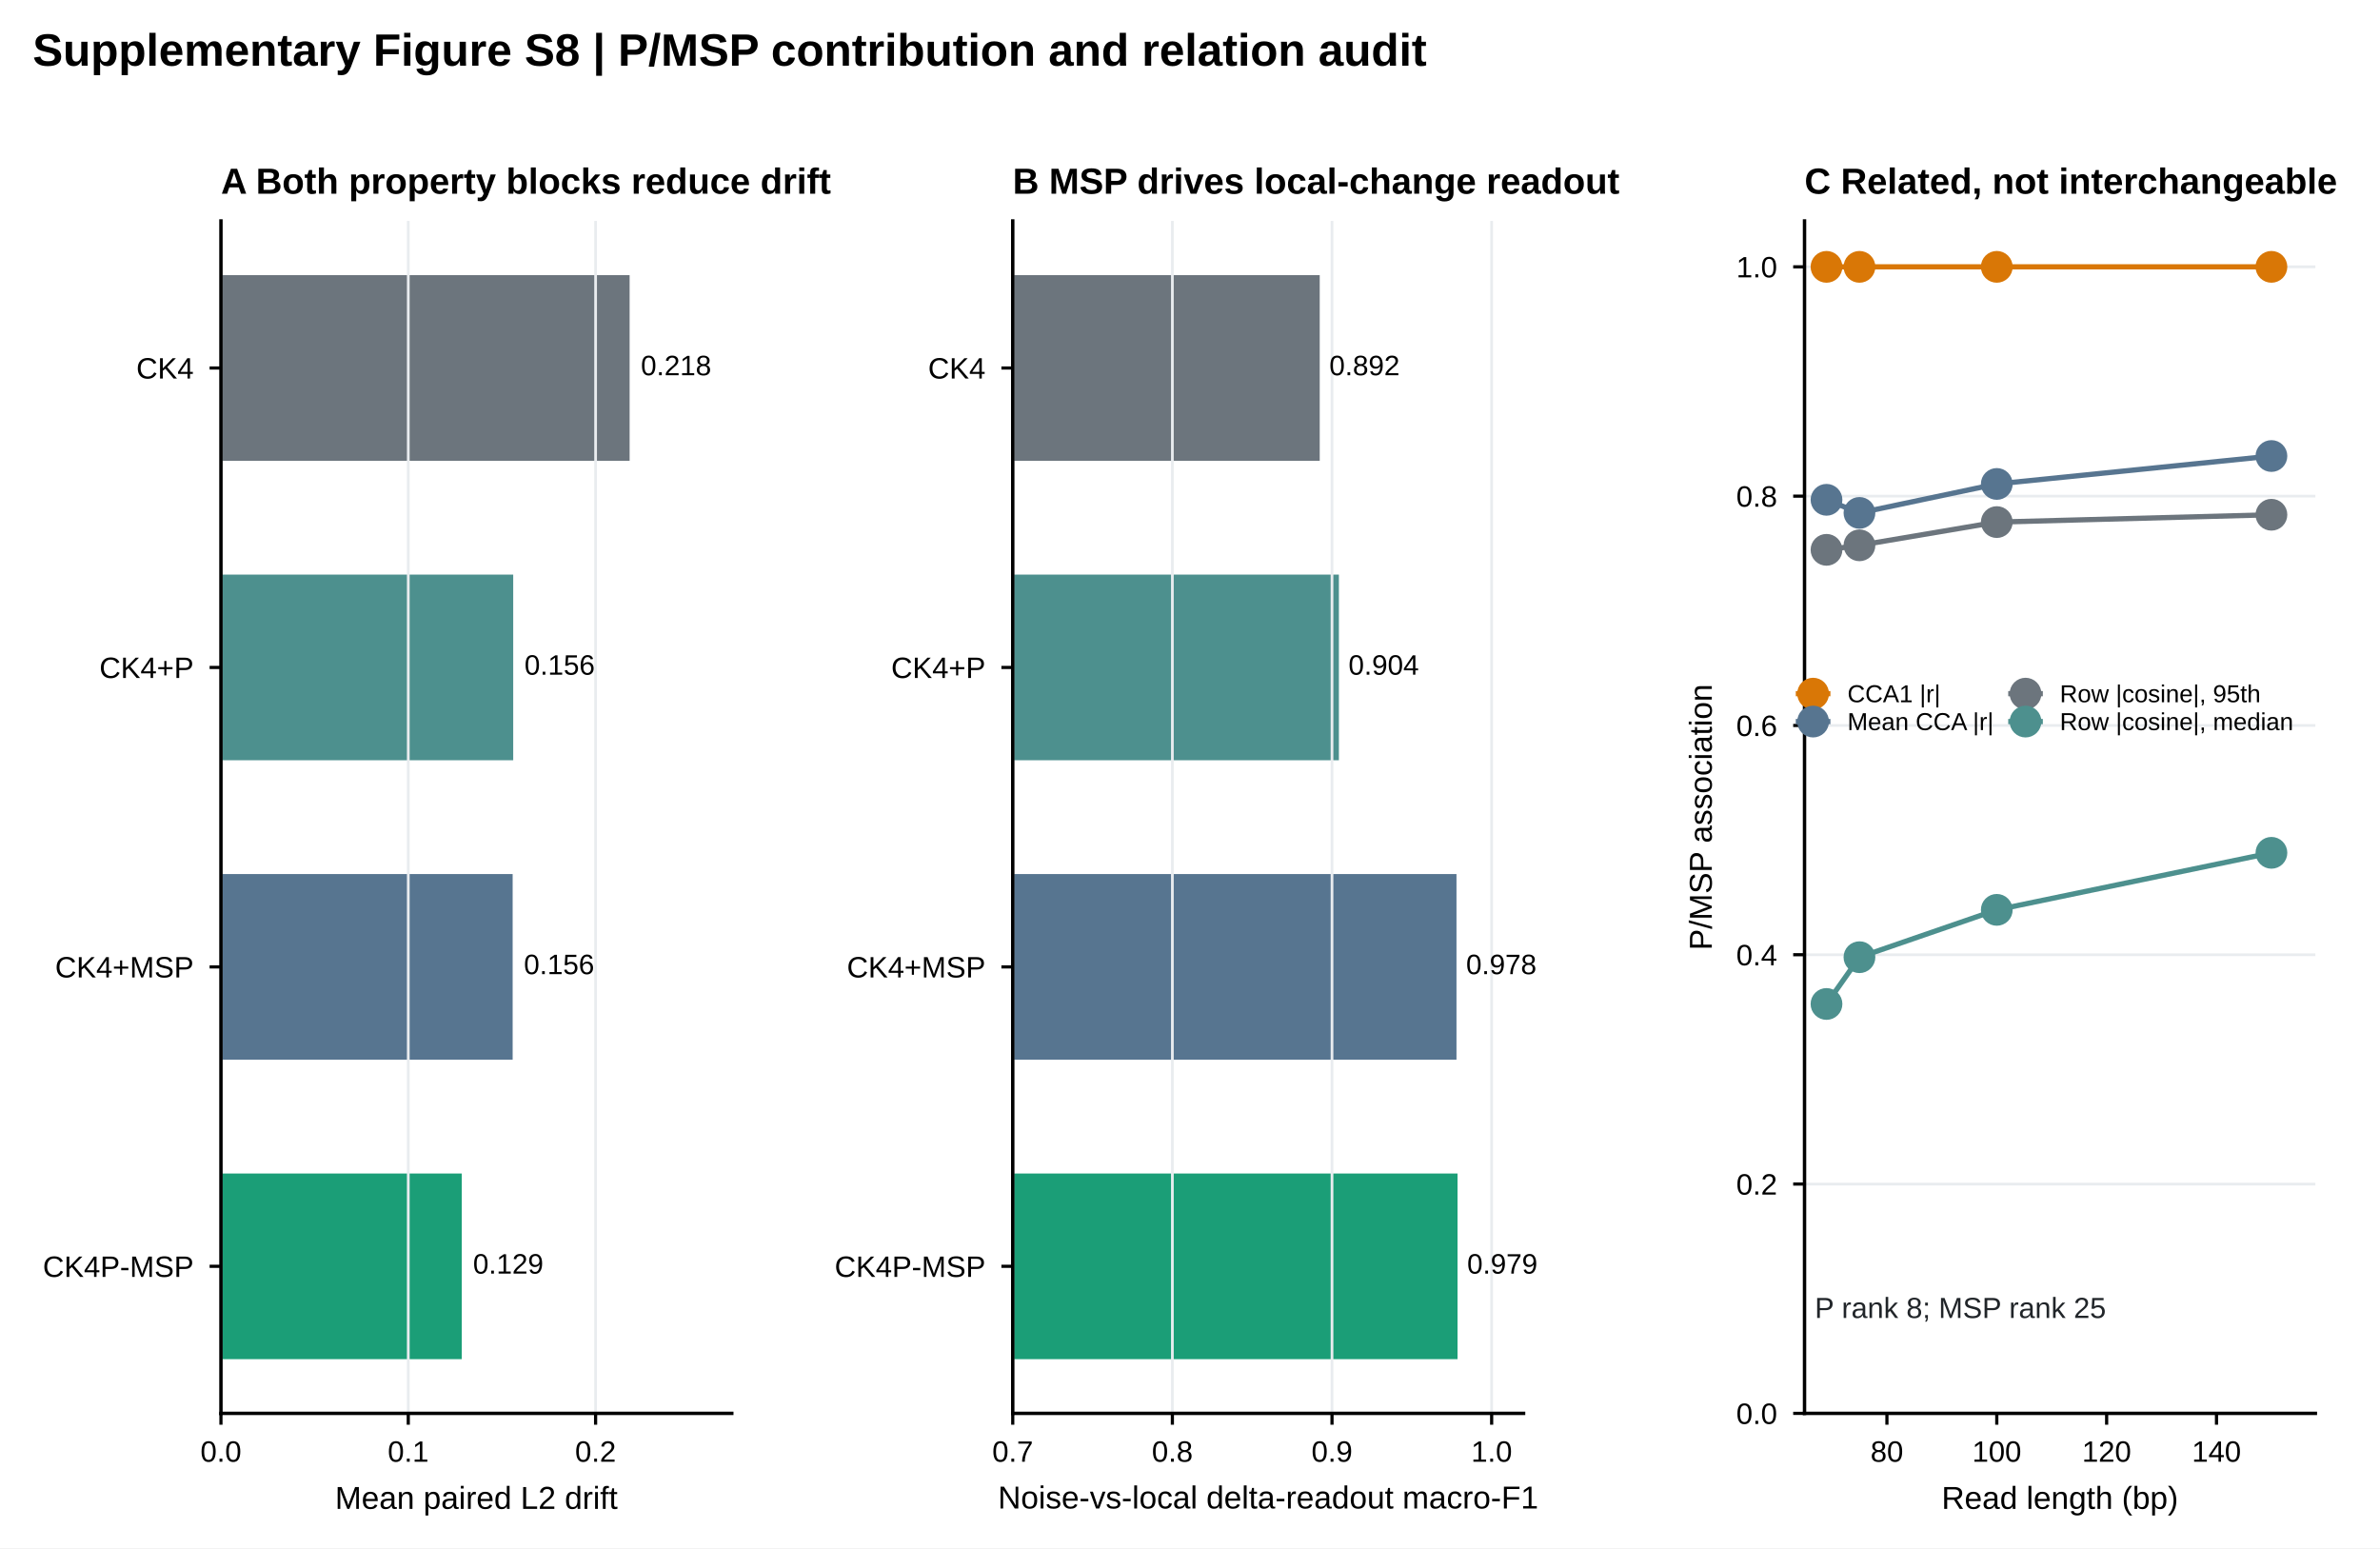
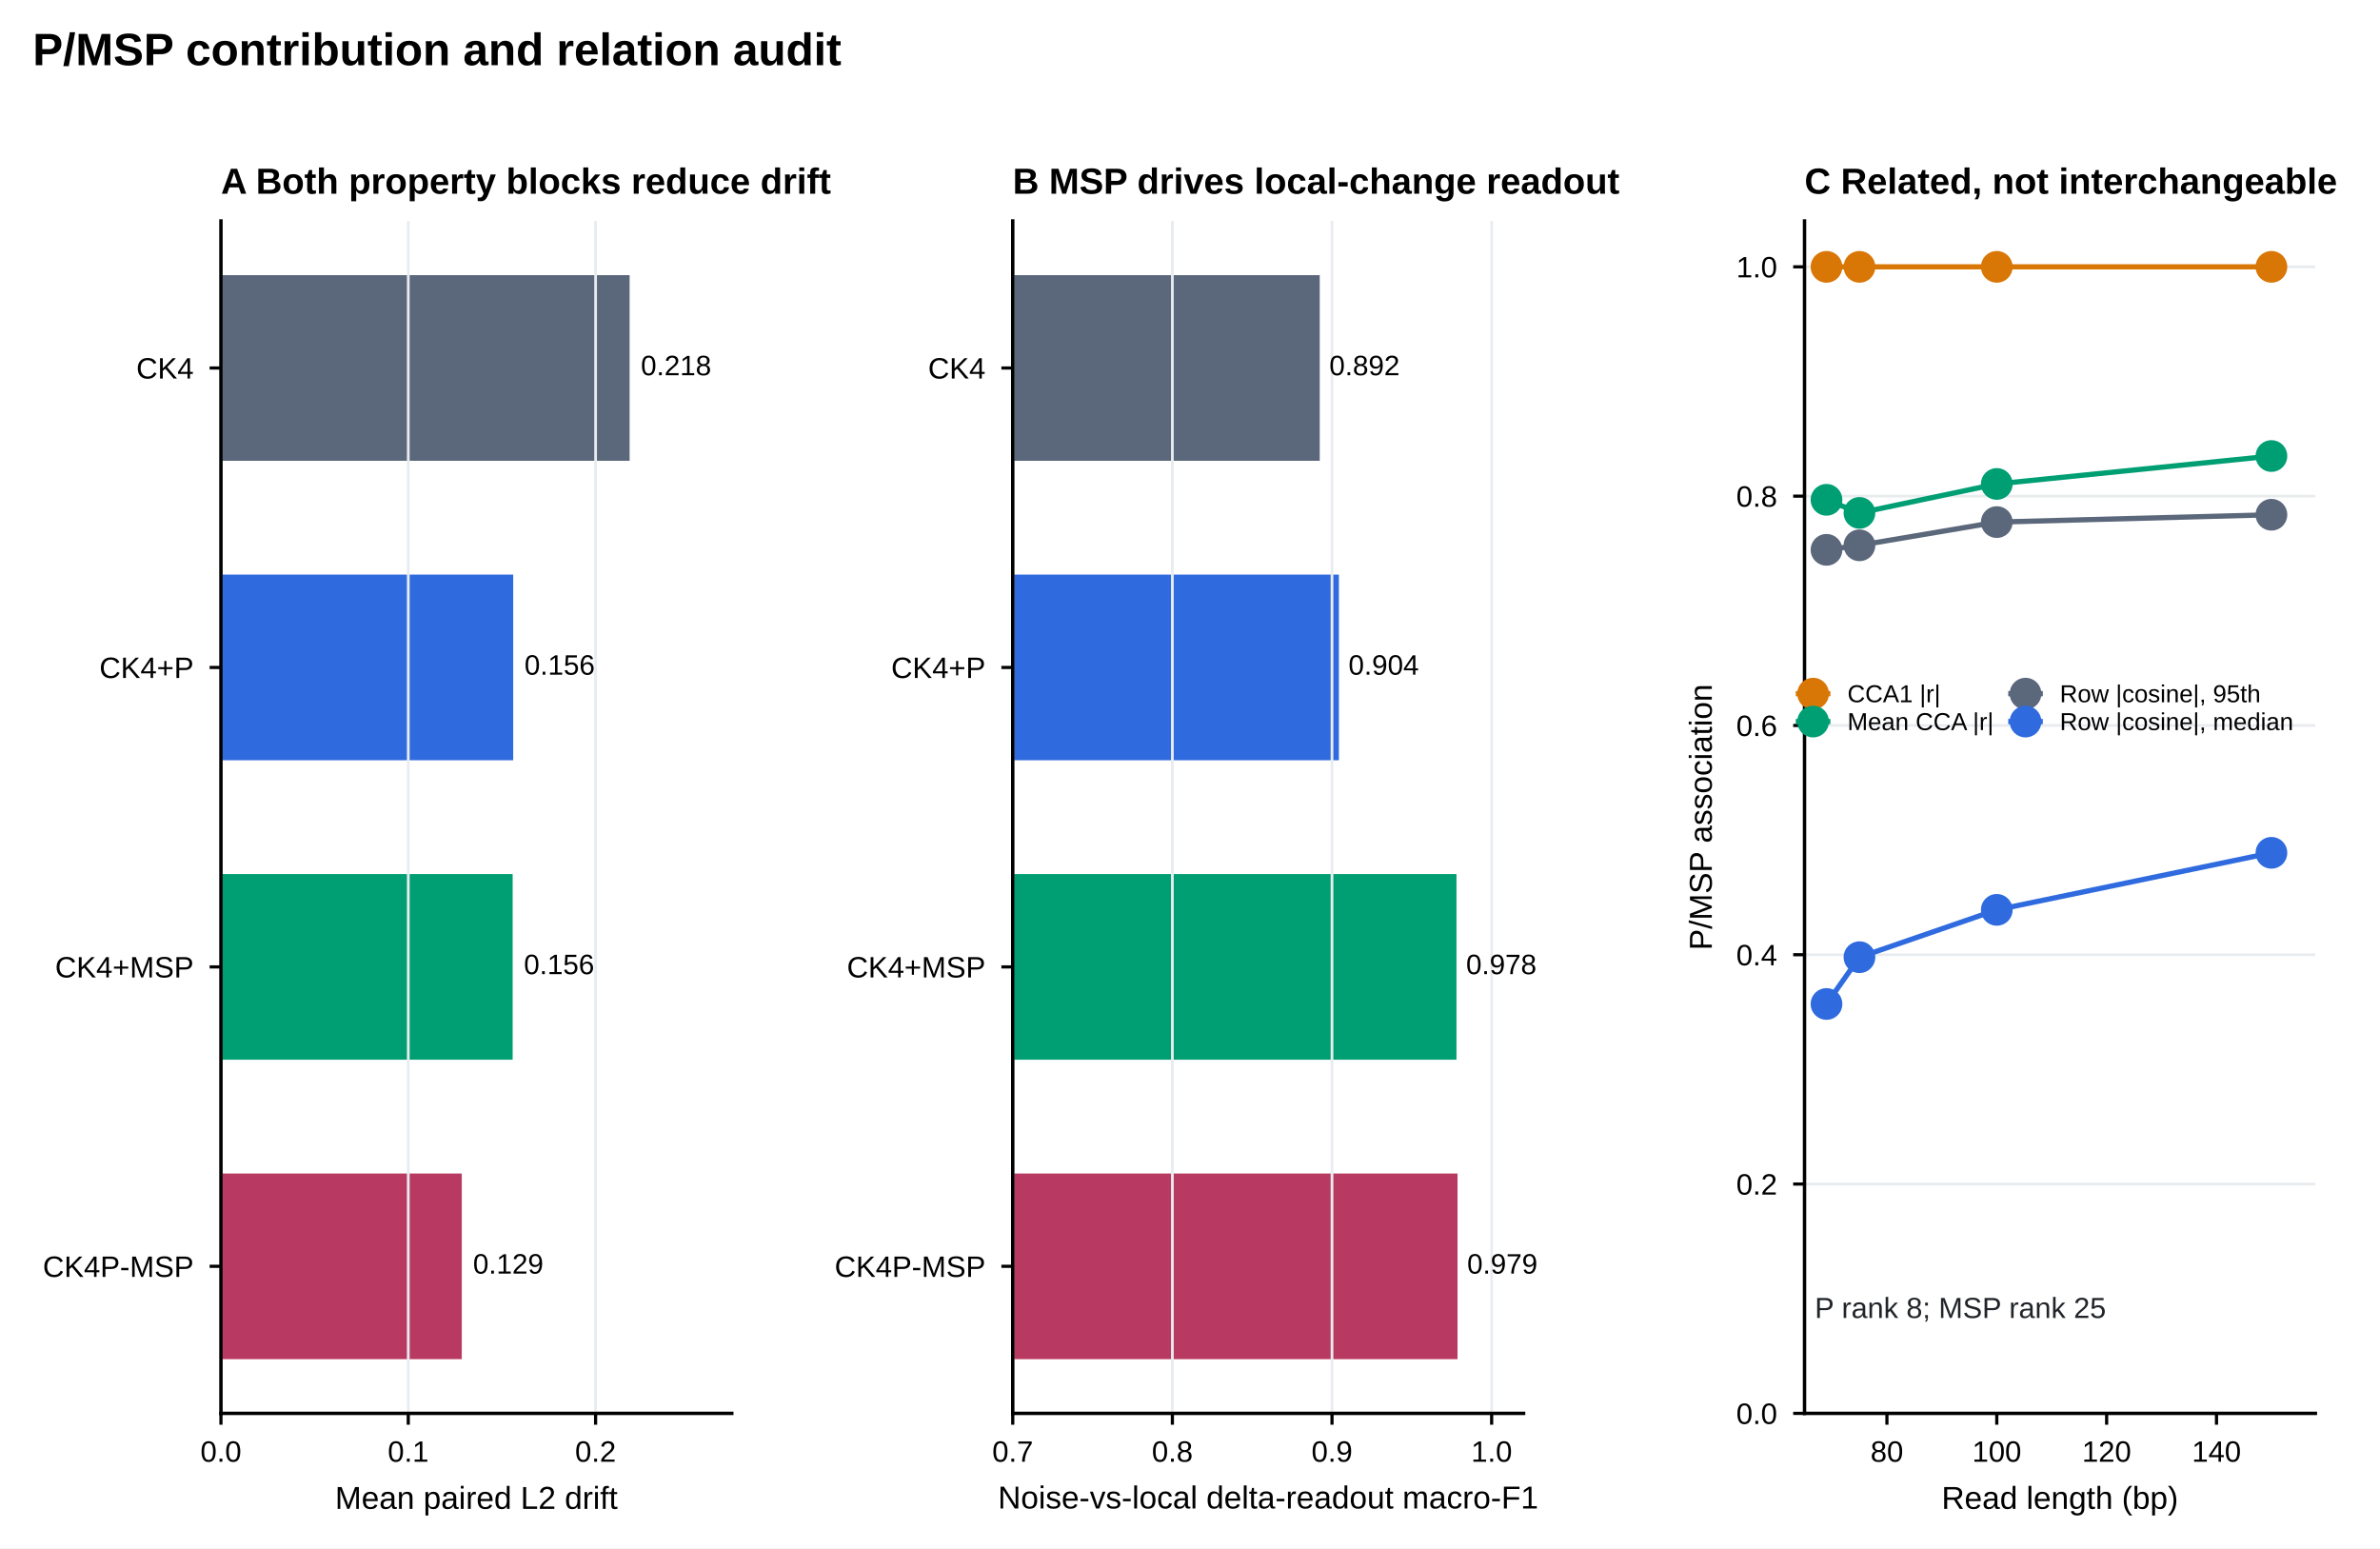
<svg xmlns="http://www.w3.org/2000/svg" xmlns:xlink="http://www.w3.org/1999/xlink" width="524.286pt" height="341.042pt" viewBox="0 0 524.286 341.042" version="1.1">
  <defs>
    <style type="text/css">*{stroke-linejoin: round; stroke-linecap: butt}</style>
  </defs>
  <g id="figure_1">
    <g id="patch_1">
-       <path d="M 0 341.042  L 524.286 341.042  L 524.286 0  L 0 0  z " style="fill: #ffffff" />
+       <path d="M 0 341.042 L 524.286 341.042 L 524.286 0 L 0 0 z " style="fill: #ffffff" />
    </g>
    <g id="axes_1">
      <g id="patch_2">
-         <path d="M 48.672 311.328  L 161.203 311.328  L 161.203 48.672  L 48.672 48.672  z " style="fill: #ffffff" />
+         <path d="M 48.672 311.328 L 161.203 311.328 L 161.203 48.672 L 48.672 48.672 z " style="fill: #ffffff" />
      </g>
      <g id="patch_3">
-         <path d="M 48.672 60.611  L 138.697 60.611  L 138.697 101.507  L 48.672 101.507  z " clip-path="url(#p0670fbfafd)" style="fill: #6c757d" />
+         <path d="M 48.672 60.611 L 138.697 60.611 L 138.697 101.507 L 48.672 101.507 z " clip-path="url(#pf735fdb904)" style="fill: #5b677a" />
      </g>
      <g id="patch_4">
-         <path d="M 48.672 126.572  L 113.054 126.572  L 113.054 167.467  L 48.672 167.467  z " clip-path="url(#p0670fbfafd)" style="fill: #4d908e" />
+         <path d="M 48.672 126.572 L 113.054 126.572 L 113.054 167.467 L 48.672 167.467 z " clip-path="url(#pf735fdb904)" style="fill: #2f6bde" />
      </g>
      <g id="patch_5">
-         <path d="M 48.672 192.533  L 112.931 192.533  L 112.931 233.428  L 48.672 233.428  z " clip-path="url(#p0670fbfafd)" style="fill: #577590" />
+         <path d="M 48.672 192.533 L 112.931 192.533 L 112.931 233.428 L 48.672 233.428 z " clip-path="url(#pf735fdb904)" style="fill: #009e73" />
      </g>
      <g id="patch_6">
-         <path d="M 48.672 258.493  L 101.723 258.493  L 101.723 299.389  L 48.672 299.389  z " clip-path="url(#p0670fbfafd)" style="fill: #1b9e77" />
+         <path d="M 48.672 258.493 L 101.723 258.493 L 101.723 299.389 L 48.672 299.389 z " clip-path="url(#pf735fdb904)" style="fill: #b83a62" />
      </g>
      <g id="matplotlib.axis_1">
        <g id="xtick_1">
          <g id="line2d_1">
-             <path d="M 48.672 311.328  L 48.672 48.672  " clip-path="url(#p0670fbfafd)" style="fill: none; stroke: #e9ecef; stroke-width: 0.6; stroke-linecap: square" />
+             <path d="M 48.672 311.328 L 48.672 48.672 " clip-path="url(#pf735fdb904)" style="fill: none; stroke: #e9ecef; stroke-width: 0.6; stroke-linecap: square" />
          </g>
          <g id="line2d_2">
            <defs>
-               <path id="m9ac1d907e9" d="M 0 0  L 0 2.5  " style="stroke: #000000; stroke-width: 0.7" />
+               <path id="m70f8e4274a" d="M 0 0 L 0 2.5 " style="stroke: #000000; stroke-width: 0.7" />
            </defs>
            <g>
-               <use xlink:href="#m9ac1d907e9" x="48.672" y="311.328" style="stroke: #000000; stroke-width: 0.7" />
+               <use xlink:href="#m70f8e4274a" x="48.672" y="311.328" style="stroke: #000000; stroke-width: 0.7" />
            </g>
          </g>
          <g id="text_1">
            <text style="font-size: 6.5px; font-family: 'Arial', 'Helvetica', 'DejaVu Sans', sans-serif; text-anchor: middle" x="48.672" y="321.981" transform="rotate(-0 48.672 321.9806)">0.0</text>
          </g>
        </g>
        <g id="xtick_2">
          <g id="line2d_3">
-             <path d="M 89.937 311.328  L 89.937 48.672  " clip-path="url(#p0670fbfafd)" style="fill: none; stroke: #e9ecef; stroke-width: 0.6; stroke-linecap: square" />
+             <path d="M 89.937 311.328 L 89.937 48.672 " clip-path="url(#pf735fdb904)" style="fill: none; stroke: #e9ecef; stroke-width: 0.6; stroke-linecap: square" />
          </g>
          <g id="line2d_4">
            <g>
-               <use xlink:href="#m9ac1d907e9" x="89.937" y="311.328" style="stroke: #000000; stroke-width: 0.7" />
+               <use xlink:href="#m70f8e4274a" x="89.937" y="311.328" style="stroke: #000000; stroke-width: 0.7" />
            </g>
          </g>
          <g id="text_2">
            <text style="font-size: 6.5px; font-family: 'Arial', 'Helvetica', 'DejaVu Sans', sans-serif; text-anchor: middle" x="89.937" y="321.981" transform="rotate(-0 89.93745 321.9806)">0.1</text>
          </g>
        </g>
        <g id="xtick_3">
          <g id="line2d_5">
-             <path d="M 131.203 311.328  L 131.203 48.672  " clip-path="url(#p0670fbfafd)" style="fill: none; stroke: #e9ecef; stroke-width: 0.6; stroke-linecap: square" />
+             <path d="M 131.203 311.328 L 131.203 48.672 " clip-path="url(#pf735fdb904)" style="fill: none; stroke: #e9ecef; stroke-width: 0.6; stroke-linecap: square" />
          </g>
          <g id="line2d_6">
            <g>
-               <use xlink:href="#m9ac1d907e9" x="131.203" y="311.328" style="stroke: #000000; stroke-width: 0.7" />
+               <use xlink:href="#m70f8e4274a" x="131.203" y="311.328" style="stroke: #000000; stroke-width: 0.7" />
            </g>
          </g>
          <g id="text_3">
            <text style="font-size: 6.5px; font-family: 'Arial', 'Helvetica', 'DejaVu Sans', sans-serif; text-anchor: middle" x="131.203" y="321.981" transform="rotate(-0 131.2029 321.9806)">0.2</text>
          </g>
        </g>
        <g id="text_4">
          <text style="font-size: 7px; font-family: 'Arial', 'Helvetica', 'DejaVu Sans', sans-serif; text-anchor: middle" x="104.937" y="332.368" transform="rotate(-0 104.9374 332.3682)">Mean paired L2 drift</text>
        </g>
      </g>
      <g id="matplotlib.axis_2">
        <g id="ytick_1">
          <g id="line2d_7">
            <defs>
-               <path id="m269196f9a6" d="M 0 0  L -2.5 0  " style="stroke: #000000; stroke-width: 0.7" />
+               <path id="m99f297731b" d="M 0 0 L -2.5 0 " style="stroke: #000000; stroke-width: 0.7" />
            </defs>
            <g>
-               <use xlink:href="#m269196f9a6" x="48.672" y="81.059" style="stroke: #000000; stroke-width: 0.7" />
+               <use xlink:href="#m99f297731b" x="48.672" y="81.059" style="stroke: #000000; stroke-width: 0.7" />
            </g>
          </g>
          <g id="text_5">
            <text style="font-size: 6.5px; font-family: 'Arial', 'Helvetica', 'DejaVu Sans', sans-serif; text-anchor: end" x="42.672" y="83.385" transform="rotate(-0 42.672 83.38505)">CK4</text>
          </g>
        </g>
        <g id="ytick_2">
          <g id="line2d_8">
            <g>
-               <use xlink:href="#m269196f9a6" x="48.672" y="147.02" style="stroke: #000000; stroke-width: 0.7" />
+               <use xlink:href="#m99f297731b" x="48.672" y="147.02" style="stroke: #000000; stroke-width: 0.7" />
            </g>
          </g>
          <g id="text_6">
            <text style="font-size: 6.5px; font-family: 'Arial', 'Helvetica', 'DejaVu Sans', sans-serif; text-anchor: end" x="42.672" y="149.346" transform="rotate(-0 42.672 149.3459)">CK4+P</text>
          </g>
        </g>
        <g id="ytick_3">
          <g id="line2d_9">
            <g>
-               <use xlink:href="#m269196f9a6" x="48.672" y="212.98" style="stroke: #000000; stroke-width: 0.7" />
+               <use xlink:href="#m99f297731b" x="48.672" y="212.98" style="stroke: #000000; stroke-width: 0.7" />
            </g>
          </g>
          <g id="text_7">
            <text style="font-size: 6.5px; font-family: 'Arial', 'Helvetica', 'DejaVu Sans', sans-serif; text-anchor: end" x="42.672" y="215.307" transform="rotate(-0 42.672 215.3067)">CK4+MSP</text>
          </g>
        </g>
        <g id="ytick_4">
          <g id="line2d_10">
            <g>
-               <use xlink:href="#m269196f9a6" x="48.672" y="278.941" style="stroke: #000000; stroke-width: 0.7" />
+               <use xlink:href="#m99f297731b" x="48.672" y="278.941" style="stroke: #000000; stroke-width: 0.7" />
            </g>
          </g>
          <g id="text_8">
            <text style="font-size: 6.5px; font-family: 'Arial', 'Helvetica', 'DejaVu Sans', sans-serif; text-anchor: end" x="42.672" y="281.268" transform="rotate(-0 42.672 281.2675)">CK4P-MSP</text>
          </g>
        </g>
      </g>
      <g id="patch_7">
-         <path d="M 48.672 311.328  L 48.672 48.672  " style="fill: none; stroke: #000000; stroke-width: 0.75; stroke-linejoin: miter; stroke-linecap: square" />
+         <path d="M 48.672 311.328 L 48.672 48.672 " style="fill: none; stroke: #000000; stroke-width: 0.75; stroke-linejoin: miter; stroke-linecap: square" />
      </g>
      <g id="patch_8">
-         <path d="M 48.672 311.328  L 161.203 311.328  " style="fill: none; stroke: #000000; stroke-width: 0.75; stroke-linejoin: miter; stroke-linecap: square" />
+         <path d="M 48.672 311.328 L 161.203 311.328 " style="fill: none; stroke: #000000; stroke-width: 0.75; stroke-linejoin: miter; stroke-linecap: square" />
      </g>
      <g id="text_9">
        <text style="font-size: 6.2px; font-family: 'Arial', 'Helvetica', 'DejaVu Sans', sans-serif; text-anchor: start" x="141.173" y="82.662" transform="rotate(-0 141.1725 82.66156)">0.218</text>
      </g>
      <g id="text_10">
        <text style="font-size: 6.2px; font-family: 'Arial', 'Helvetica', 'DejaVu Sans', sans-serif; text-anchor: start" x="115.53" y="148.622" transform="rotate(-0 115.53 148.6224)">0.156</text>
      </g>
      <g id="text_11">
        <text style="font-size: 6.2px; font-family: 'Arial', 'Helvetica', 'DejaVu Sans', sans-serif; text-anchor: start" x="115.407" y="214.583" transform="rotate(-0 115.4066 214.5832)">0.156</text>
      </g>
      <g id="text_12">
        <text style="font-size: 6.2px; font-family: 'Arial', 'Helvetica', 'DejaVu Sans', sans-serif; text-anchor: start" x="104.199" y="280.544" transform="rotate(-0 104.1988 280.544)">0.129</text>
      </g>
      <g id="text_13">
        <text style="font-weight: 700; font-size: 8px; font-family: 'Arial', 'Helvetica', 'DejaVu Sans', sans-serif; text-anchor: start" x="48.672" y="42.672" transform="rotate(-0 48.672 42.672)">A  Both property blocks reduce drift</text>
      </g>
    </g>
    <g id="axes_2">
      <g id="patch_9">
-         <path d="M 223.095 311.328  L 335.625 311.328  L 335.625 48.672  L 223.095 48.672  z " style="fill: #ffffff" />
+         <path d="M 223.095 311.328 L 335.625 311.328 L 335.625 48.672 L 223.095 48.672 z " style="fill: #ffffff" />
      </g>
      <g id="patch_10">
-         <path d="M -23.066 60.611  L 290.719 60.611  L 290.719 101.507  L -23.066 101.507  z " clip-path="url(#p26f88fb760)" style="fill: #6c757d" />
+         <path d="M -23.066 60.611 L 290.719 60.611 L 290.719 101.507 L -23.066 101.507 z " clip-path="url(#p717901acad)" style="fill: #5b677a" />
      </g>
      <g id="patch_11">
-         <path d="M -23.066 126.572  L 294.942 126.572  L 294.942 167.467  L -23.066 167.467  z " clip-path="url(#p26f88fb760)" style="fill: #4d908e" />
+         <path d="M -23.066 126.572 L 294.942 126.572 L 294.942 167.467 L -23.066 167.467 z " clip-path="url(#p717901acad)" style="fill: #2f6bde" />
      </g>
      <g id="patch_12">
-         <path d="M -23.066 192.533  L 320.847 192.533  L 320.847 233.428  L -23.066 233.428  z " clip-path="url(#p26f88fb760)" style="fill: #577590" />
+         <path d="M -23.066 192.533 L 320.847 192.533 L 320.847 233.428 L -23.066 233.428 z " clip-path="url(#p717901acad)" style="fill: #009e73" />
      </g>
      <g id="patch_13">
-         <path d="M -23.066 258.493  L 321.077 258.493  L 321.077 299.389  L -23.066 299.389  z " clip-path="url(#p26f88fb760)" style="fill: #1b9e77" />
+         <path d="M -23.066 258.493 L 321.077 258.493 L 321.077 299.389 L -23.066 299.389 z " clip-path="url(#p717901acad)" style="fill: #b83a62" />
      </g>
      <g id="matplotlib.axis_3">
        <g id="xtick_4">
          <g id="line2d_11">
-             <path d="M 223.095 311.328  L 223.095 48.672  " clip-path="url(#p26f88fb760)" style="fill: none; stroke: #e9ecef; stroke-width: 0.6; stroke-linecap: square" />
+             <path d="M 223.095 311.328 L 223.095 48.672 " clip-path="url(#p717901acad)" style="fill: none; stroke: #e9ecef; stroke-width: 0.6; stroke-linecap: square" />
          </g>
          <g id="line2d_12">
            <g>
-               <use xlink:href="#m9ac1d907e9" x="223.095" y="311.328" style="stroke: #000000; stroke-width: 0.7" />
+               <use xlink:href="#m70f8e4274a" x="223.095" y="311.328" style="stroke: #000000; stroke-width: 0.7" />
            </g>
          </g>
          <g id="text_14">
            <text style="font-size: 6.5px; font-family: 'Arial', 'Helvetica', 'DejaVu Sans', sans-serif; text-anchor: middle" x="223.095" y="321.981" transform="rotate(-0 223.0946 321.9806)">0.7</text>
          </g>
        </g>
        <g id="xtick_5">
          <g id="line2d_13">
-             <path d="M 258.26 311.328  L 258.26 48.672  " clip-path="url(#p26f88fb760)" style="fill: none; stroke: #e9ecef; stroke-width: 0.6; stroke-linecap: square" />
+             <path d="M 258.26 311.328 L 258.26 48.672 " clip-path="url(#p717901acad)" style="fill: none; stroke: #e9ecef; stroke-width: 0.6; stroke-linecap: square" />
          </g>
          <g id="line2d_14">
            <g>
-               <use xlink:href="#m9ac1d907e9" x="258.26" y="311.328" style="stroke: #000000; stroke-width: 0.7" />
+               <use xlink:href="#m70f8e4274a" x="258.26" y="311.328" style="stroke: #000000; stroke-width: 0.7" />
            </g>
          </g>
          <g id="text_15">
            <text style="font-size: 6.5px; font-family: 'Arial', 'Helvetica', 'DejaVu Sans', sans-serif; text-anchor: middle" x="258.26" y="321.981" transform="rotate(-0 258.2605 321.9806)">0.8</text>
          </g>
        </g>
        <g id="xtick_6">
          <g id="line2d_15">
-             <path d="M 293.426 311.328  L 293.426 48.672  " clip-path="url(#p26f88fb760)" style="fill: none; stroke: #e9ecef; stroke-width: 0.6; stroke-linecap: square" />
+             <path d="M 293.426 311.328 L 293.426 48.672 " clip-path="url(#p717901acad)" style="fill: none; stroke: #e9ecef; stroke-width: 0.6; stroke-linecap: square" />
          </g>
          <g id="line2d_16">
            <g>
-               <use xlink:href="#m9ac1d907e9" x="293.426" y="311.328" style="stroke: #000000; stroke-width: 0.7" />
+               <use xlink:href="#m70f8e4274a" x="293.426" y="311.328" style="stroke: #000000; stroke-width: 0.7" />
            </g>
          </g>
          <g id="text_16">
            <text style="font-size: 6.5px; font-family: 'Arial', 'Helvetica', 'DejaVu Sans', sans-serif; text-anchor: middle" x="293.426" y="321.981" transform="rotate(-0 293.4263 321.9806)">0.9</text>
          </g>
        </g>
        <g id="xtick_7">
          <g id="line2d_17">
-             <path d="M 328.592 311.328  L 328.592 48.672  " clip-path="url(#p26f88fb760)" style="fill: none; stroke: #e9ecef; stroke-width: 0.6; stroke-linecap: square" />
+             <path d="M 328.592 311.328 L 328.592 48.672 " clip-path="url(#p717901acad)" style="fill: none; stroke: #e9ecef; stroke-width: 0.6; stroke-linecap: square" />
          </g>
          <g id="line2d_18">
            <g>
-               <use xlink:href="#m9ac1d907e9" x="328.592" y="311.328" style="stroke: #000000; stroke-width: 0.7" />
+               <use xlink:href="#m70f8e4274a" x="328.592" y="311.328" style="stroke: #000000; stroke-width: 0.7" />
            </g>
          </g>
          <g id="text_17">
            <text style="font-size: 6.5px; font-family: 'Arial', 'Helvetica', 'DejaVu Sans', sans-serif; text-anchor: middle" x="328.592" y="321.981" transform="rotate(-0 328.5922 321.9806)">1.0</text>
          </g>
        </g>
        <g id="text_18">
          <text style="font-size: 7px; font-family: 'Arial', 'Helvetica', 'DejaVu Sans', sans-serif; text-anchor: middle" x="279.36" y="332.283" transform="rotate(-0 279.36 332.2829)">Noise-vs-local delta-readout macro-F1</text>
        </g>
      </g>
      <g id="matplotlib.axis_4">
        <g id="ytick_5">
          <g id="line2d_19">
            <g>
-               <use xlink:href="#m269196f9a6" x="223.095" y="81.059" style="stroke: #000000; stroke-width: 0.7" />
+               <use xlink:href="#m99f297731b" x="223.095" y="81.059" style="stroke: #000000; stroke-width: 0.7" />
            </g>
          </g>
          <g id="text_19">
            <text style="font-size: 6.5px; font-family: 'Arial', 'Helvetica', 'DejaVu Sans', sans-serif; text-anchor: end" x="217.095" y="83.385" transform="rotate(-0 217.0946 83.38505)">CK4</text>
          </g>
        </g>
        <g id="ytick_6">
          <g id="line2d_20">
            <g>
-               <use xlink:href="#m269196f9a6" x="223.095" y="147.02" style="stroke: #000000; stroke-width: 0.7" />
+               <use xlink:href="#m99f297731b" x="223.095" y="147.02" style="stroke: #000000; stroke-width: 0.7" />
            </g>
          </g>
          <g id="text_20">
            <text style="font-size: 6.5px; font-family: 'Arial', 'Helvetica', 'DejaVu Sans', sans-serif; text-anchor: end" x="217.095" y="149.346" transform="rotate(-0 217.0946 149.3459)">CK4+P</text>
          </g>
        </g>
        <g id="ytick_7">
          <g id="line2d_21">
            <g>
-               <use xlink:href="#m269196f9a6" x="223.095" y="212.98" style="stroke: #000000; stroke-width: 0.7" />
+               <use xlink:href="#m99f297731b" x="223.095" y="212.98" style="stroke: #000000; stroke-width: 0.7" />
            </g>
          </g>
          <g id="text_21">
            <text style="font-size: 6.5px; font-family: 'Arial', 'Helvetica', 'DejaVu Sans', sans-serif; text-anchor: end" x="217.095" y="215.307" transform="rotate(-0 217.0946 215.3067)">CK4+MSP</text>
          </g>
        </g>
        <g id="ytick_8">
          <g id="line2d_22">
            <g>
-               <use xlink:href="#m269196f9a6" x="223.095" y="278.941" style="stroke: #000000; stroke-width: 0.7" />
+               <use xlink:href="#m99f297731b" x="223.095" y="278.941" style="stroke: #000000; stroke-width: 0.7" />
            </g>
          </g>
          <g id="text_22">
            <text style="font-size: 6.5px; font-family: 'Arial', 'Helvetica', 'DejaVu Sans', sans-serif; text-anchor: end" x="217.095" y="281.268" transform="rotate(-0 217.0946 281.2675)">CK4P-MSP</text>
          </g>
        </g>
      </g>
      <g id="patch_14">
-         <path d="M 223.095 311.328  L 223.095 48.672  " style="fill: none; stroke: #000000; stroke-width: 0.75; stroke-linejoin: miter; stroke-linecap: square" />
+         <path d="M 223.095 311.328 L 223.095 48.672 " style="fill: none; stroke: #000000; stroke-width: 0.75; stroke-linejoin: miter; stroke-linecap: square" />
      </g>
      <g id="patch_15">
-         <path d="M 223.095 311.328  L 335.625 311.328  " style="fill: none; stroke: #000000; stroke-width: 0.75; stroke-linejoin: miter; stroke-linecap: square" />
+         <path d="M 223.095 311.328 L 335.625 311.328 " style="fill: none; stroke: #000000; stroke-width: 0.75; stroke-linejoin: miter; stroke-linecap: square" />
      </g>
      <g id="text_23">
        <text style="font-size: 6.2px; font-family: 'Arial', 'Helvetica', 'DejaVu Sans', sans-serif; text-anchor: start" x="292.829" y="82.662" transform="rotate(-0 292.8285 82.66156)">0.892</text>
      </g>
      <g id="text_24">
        <text style="font-size: 6.2px; font-family: 'Arial', 'Helvetica', 'DejaVu Sans', sans-serif; text-anchor: start" x="297.052" y="148.622" transform="rotate(-0 297.0523 148.6224)">0.904</text>
      </g>
      <g id="text_25">
        <text style="font-size: 6.2px; font-family: 'Arial', 'Helvetica', 'DejaVu Sans', sans-serif; text-anchor: start" x="322.957" y="214.583" transform="rotate(-0 322.9567 214.5832)">0.978</text>
      </g>
      <g id="text_26">
        <text style="font-size: 6.2px; font-family: 'Arial', 'Helvetica', 'DejaVu Sans', sans-serif; text-anchor: start" x="323.187" y="280.544" transform="rotate(-0 323.1873 280.544)">0.979</text>
      </g>
      <g id="text_27">
        <text style="font-weight: 700; font-size: 8px; font-family: 'Arial', 'Helvetica', 'DejaVu Sans', sans-serif; text-anchor: start" x="223.095" y="42.672" transform="rotate(-0 223.0946 42.672)">B  MSP drives local-change readout</text>
      </g>
    </g>
    <g id="axes_3">
      <g id="patch_16">
-         <path d="M 397.517 311.328  L 510.048 311.328  L 510.048 48.672  L 397.517 48.672  z " style="fill: #ffffff" />
+         <path d="M 397.517 311.328 L 510.048 311.328 L 510.048 48.672 L 397.517 48.672 z " style="fill: #ffffff" />
      </g>
      <g id="matplotlib.axis_5">
        <g id="xtick_8">
          <g id="line2d_23">
            <g>
-               <use xlink:href="#m9ac1d907e9" x="415.667" y="311.328" style="stroke: #000000; stroke-width: 0.7" />
+               <use xlink:href="#m70f8e4274a" x="415.667" y="311.328" style="stroke: #000000; stroke-width: 0.7" />
            </g>
          </g>
          <g id="text_28">
            <text style="font-size: 6.5px; font-family: 'Arial', 'Helvetica', 'DejaVu Sans', sans-serif; text-anchor: middle" x="415.667" y="321.981" transform="rotate(-0 415.6674 321.9806)">80</text>
          </g>
        </g>
        <g id="xtick_9">
          <g id="line2d_24">
            <g>
-               <use xlink:href="#m9ac1d907e9" x="439.868" y="311.328" style="stroke: #000000; stroke-width: 0.7" />
+               <use xlink:href="#m70f8e4274a" x="439.868" y="311.328" style="stroke: #000000; stroke-width: 0.7" />
            </g>
          </g>
          <g id="text_29">
            <text style="font-size: 6.5px; font-family: 'Arial', 'Helvetica', 'DejaVu Sans', sans-serif; text-anchor: middle" x="439.868" y="321.981" transform="rotate(-0 439.8675 321.9806)">100</text>
          </g>
        </g>
        <g id="xtick_10">
          <g id="line2d_25">
            <g>
-               <use xlink:href="#m9ac1d907e9" x="464.068" y="311.328" style="stroke: #000000; stroke-width: 0.7" />
+               <use xlink:href="#m70f8e4274a" x="464.068" y="311.328" style="stroke: #000000; stroke-width: 0.7" />
            </g>
          </g>
          <g id="text_30">
            <text style="font-size: 6.5px; font-family: 'Arial', 'Helvetica', 'DejaVu Sans', sans-serif; text-anchor: middle" x="464.068" y="321.981" transform="rotate(-0 464.0677 321.9806)">120</text>
          </g>
        </g>
        <g id="xtick_11">
          <g id="line2d_26">
            <g>
-               <use xlink:href="#m9ac1d907e9" x="488.268" y="311.328" style="stroke: #000000; stroke-width: 0.7" />
+               <use xlink:href="#m70f8e4274a" x="488.268" y="311.328" style="stroke: #000000; stroke-width: 0.7" />
            </g>
          </g>
          <g id="text_31">
            <text style="font-size: 6.5px; font-family: 'Arial', 'Helvetica', 'DejaVu Sans', sans-serif; text-anchor: middle" x="488.268" y="321.981" transform="rotate(-0 488.2679 321.9806)">140</text>
          </g>
        </g>
        <g id="text_32">
          <text style="font-size: 7px; font-family: 'Arial', 'Helvetica', 'DejaVu Sans', sans-serif; text-anchor: middle" x="453.783" y="332.368" transform="rotate(-0 453.7826 332.3682)">Read length (bp)</text>
        </g>
      </g>
      <g id="matplotlib.axis_6">
        <g id="ytick_9">
          <g id="line2d_27">
-             <path d="M 397.517 311.328  L 510.048 311.328  " clip-path="url(#pf8db245b79)" style="fill: none; stroke: #e9ecef; stroke-width: 0.6; stroke-linecap: square" />
+             <path d="M 397.517 311.328 L 510.048 311.328 " clip-path="url(#p2efe3b644d)" style="fill: none; stroke: #e9ecef; stroke-width: 0.6; stroke-linecap: square" />
          </g>
          <g id="line2d_28">
            <g>
-               <use xlink:href="#m269196f9a6" x="397.517" y="311.328" style="stroke: #000000; stroke-width: 0.7" />
+               <use xlink:href="#m99f297731b" x="397.517" y="311.328" style="stroke: #000000; stroke-width: 0.7" />
            </g>
          </g>
          <g id="text_33">
            <text style="font-size: 6.5px; font-family: 'Arial', 'Helvetica', 'DejaVu Sans', sans-serif; text-anchor: end" x="391.517" y="313.654" transform="rotate(-0 391.5173 313.6543)">0.0</text>
          </g>
        </g>
        <g id="ytick_10">
          <g id="line2d_29">
-             <path d="M 397.517 260.817  L 510.048 260.817  " clip-path="url(#pf8db245b79)" style="fill: none; stroke: #e9ecef; stroke-width: 0.6; stroke-linecap: square" />
+             <path d="M 397.517 260.817 L 510.048 260.817 " clip-path="url(#p2efe3b644d)" style="fill: none; stroke: #e9ecef; stroke-width: 0.6; stroke-linecap: square" />
          </g>
          <g id="line2d_30">
            <g>
-               <use xlink:href="#m269196f9a6" x="397.517" y="260.817" style="stroke: #000000; stroke-width: 0.7" />
+               <use xlink:href="#m99f297731b" x="397.517" y="260.817" style="stroke: #000000; stroke-width: 0.7" />
            </g>
          </g>
          <g id="text_34">
            <text style="font-size: 6.5px; font-family: 'Arial', 'Helvetica', 'DejaVu Sans', sans-serif; text-anchor: end" x="391.517" y="263.144" transform="rotate(-0 391.5173 263.1435)">0.2</text>
          </g>
        </g>
        <g id="ytick_11">
          <g id="line2d_31">
-             <path d="M 397.517 210.306  L 510.048 210.306  " clip-path="url(#pf8db245b79)" style="fill: none; stroke: #e9ecef; stroke-width: 0.6; stroke-linecap: square" />
+             <path d="M 397.517 210.306 L 510.048 210.306 " clip-path="url(#p2efe3b644d)" style="fill: none; stroke: #e9ecef; stroke-width: 0.6; stroke-linecap: square" />
          </g>
          <g id="line2d_32">
            <g>
-               <use xlink:href="#m269196f9a6" x="397.517" y="210.306" style="stroke: #000000; stroke-width: 0.7" />
+               <use xlink:href="#m99f297731b" x="397.517" y="210.306" style="stroke: #000000; stroke-width: 0.7" />
            </g>
          </g>
          <g id="text_35">
            <text style="font-size: 6.5px; font-family: 'Arial', 'Helvetica', 'DejaVu Sans', sans-serif; text-anchor: end" x="391.517" y="212.633" transform="rotate(-0 391.5173 212.6328)">0.4</text>
          </g>
        </g>
        <g id="ytick_12">
          <g id="line2d_33">
-             <path d="M 397.517 159.796  L 510.048 159.796  " clip-path="url(#pf8db245b79)" style="fill: none; stroke: #e9ecef; stroke-width: 0.6; stroke-linecap: square" />
+             <path d="M 397.517 159.796 L 510.048 159.796 " clip-path="url(#p2efe3b644d)" style="fill: none; stroke: #e9ecef; stroke-width: 0.6; stroke-linecap: square" />
          </g>
          <g id="line2d_34">
            <g>
-               <use xlink:href="#m269196f9a6" x="397.517" y="159.796" style="stroke: #000000; stroke-width: 0.7" />
+               <use xlink:href="#m99f297731b" x="397.517" y="159.796" style="stroke: #000000; stroke-width: 0.7" />
            </g>
          </g>
          <g id="text_36">
            <text style="font-size: 6.5px; font-family: 'Arial', 'Helvetica', 'DejaVu Sans', sans-serif; text-anchor: end" x="391.517" y="162.122" transform="rotate(-0 391.5173 162.122)">0.6</text>
          </g>
        </g>
        <g id="ytick_13">
          <g id="line2d_35">
-             <path d="M 397.517 109.285  L 510.048 109.285  " clip-path="url(#pf8db245b79)" style="fill: none; stroke: #e9ecef; stroke-width: 0.6; stroke-linecap: square" />
+             <path d="M 397.517 109.285 L 510.048 109.285 " clip-path="url(#p2efe3b644d)" style="fill: none; stroke: #e9ecef; stroke-width: 0.6; stroke-linecap: square" />
          </g>
          <g id="line2d_36">
            <g>
-               <use xlink:href="#m269196f9a6" x="397.517" y="109.285" style="stroke: #000000; stroke-width: 0.7" />
+               <use xlink:href="#m99f297731b" x="397.517" y="109.285" style="stroke: #000000; stroke-width: 0.7" />
            </g>
          </g>
          <g id="text_37">
            <text style="font-size: 6.5px; font-family: 'Arial', 'Helvetica', 'DejaVu Sans', sans-serif; text-anchor: end" x="391.517" y="111.611" transform="rotate(-0 391.5173 111.6112)">0.8</text>
          </g>
        </g>
        <g id="ytick_14">
          <g id="line2d_37">
-             <path d="M 397.517 58.774  L 510.048 58.774  " clip-path="url(#pf8db245b79)" style="fill: none; stroke: #e9ecef; stroke-width: 0.6; stroke-linecap: square" />
+             <path d="M 397.517 58.774 L 510.048 58.774 " clip-path="url(#p2efe3b644d)" style="fill: none; stroke: #e9ecef; stroke-width: 0.6; stroke-linecap: square" />
          </g>
          <g id="line2d_38">
            <g>
-               <use xlink:href="#m269196f9a6" x="397.517" y="58.774" style="stroke: #000000; stroke-width: 0.7" />
+               <use xlink:href="#m99f297731b" x="397.517" y="58.774" style="stroke: #000000; stroke-width: 0.7" />
            </g>
          </g>
          <g id="text_38">
            <text style="font-size: 6.5px; font-family: 'Arial', 'Helvetica', 'DejaVu Sans', sans-serif; text-anchor: end" x="391.517" y="61.1" transform="rotate(-0 391.5173 61.10044)">1.0</text>
          </g>
        </g>
        <g id="text_39">
          <text style="font-size: 7px; font-family: 'Arial', 'Helvetica', 'DejaVu Sans', sans-serif; text-anchor: middle" x="377.091" y="180" transform="rotate(-90 377.091 180)">P/MSP association</text>
        </g>
      </g>
      <g id="line2d_39">
-         <path d="M 402.357 58.781  L 409.617 58.78  L 439.868 58.779  L 500.368 58.779  " clip-path="url(#pf8db245b79)" style="fill: none; stroke: #d97706; stroke-width: 1.15; stroke-linecap: square" />
+         <path d="M 402.357 58.781 L 409.617 58.78 L 439.868 58.779 L 500.368 58.779 " clip-path="url(#p2efe3b644d)" style="fill: none; stroke: #d97706; stroke-width: 1.15; stroke-linecap: square" />
        <defs>
-           <path id="mbd891c7cd6" d="M 0 3  C 0.796 3 1.559 2.684 2.121 2.121  C 2.684 1.559 3 0.796 3 0  C 3 -0.796 2.684 -1.559 2.121 -2.121  C 1.559 -2.684 0.796 -3 0 -3  C -0.796 -3 -1.559 -2.684 -2.121 -2.121  C -2.684 -1.559 -3 -0.796 -3 0  C -3 0.796 -2.684 1.559 -2.121 2.121  C -1.559 2.684 -0.796 3 0 3  z " style="stroke: #d97706" />
+           <path id="md18f685c44" d="M 0 3 C 0.796 3 1.559 2.684 2.121 2.121 C 2.684 1.559 3 0.796 3 0 C 3 -0.796 2.684 -1.559 2.121 -2.121 C 1.559 -2.684 0.796 -3 0 -3 C -0.796 -3 -1.559 -2.684 -2.121 -2.121 C -2.684 -1.559 -3 -0.796 -3 0 C -3 0.796 -2.684 1.559 -2.121 2.121 C -1.559 2.684 -0.796 3 0 3 z " style="stroke: #d97706" />
        </defs>
-         <g clip-path="url(#pf8db245b79)">
-           <use xlink:href="#mbd891c7cd6" x="402.357" y="58.781" style="fill: #d97706; stroke: #d97706" />
-           <use xlink:href="#mbd891c7cd6" x="409.617" y="58.78" style="fill: #d97706; stroke: #d97706" />
-           <use xlink:href="#mbd891c7cd6" x="439.868" y="58.779" style="fill: #d97706; stroke: #d97706" />
-           <use xlink:href="#mbd891c7cd6" x="500.368" y="58.779" style="fill: #d97706; stroke: #d97706" />
+         <g clip-path="url(#p2efe3b644d)">
+           <use xlink:href="#md18f685c44" x="402.357" y="58.781" style="fill: #d97706; stroke: #d97706" />
+           <use xlink:href="#md18f685c44" x="409.617" y="58.78" style="fill: #d97706; stroke: #d97706" />
+           <use xlink:href="#md18f685c44" x="439.868" y="58.779" style="fill: #d97706; stroke: #d97706" />
+           <use xlink:href="#md18f685c44" x="500.368" y="58.779" style="fill: #d97706; stroke: #d97706" />
        </g>
      </g>
      <g id="line2d_40">
-         <path d="M 402.357 110.095  L 409.617 112.981  L 439.868 106.601  L 500.368 100.45  " clip-path="url(#pf8db245b79)" style="fill: none; stroke: #577590; stroke-width: 1.15; stroke-linecap: square" />
+         <path d="M 402.357 110.095 L 409.617 112.981 L 439.868 106.601 L 500.368 100.45 " clip-path="url(#p2efe3b644d)" style="fill: none; stroke: #009e73; stroke-width: 1.15; stroke-linecap: square" />
        <defs>
-           <path id="m4e6332a747" d="M 0 3  C 0.796 3 1.559 2.684 2.121 2.121  C 2.684 1.559 3 0.796 3 0  C 3 -0.796 2.684 -1.559 2.121 -2.121  C 1.559 -2.684 0.796 -3 0 -3  C -0.796 -3 -1.559 -2.684 -2.121 -2.121  C -2.684 -1.559 -3 -0.796 -3 0  C -3 0.796 -2.684 1.559 -2.121 2.121  C -1.559 2.684 -0.796 3 0 3  z " style="stroke: #577590" />
+           <path id="md6e7796c88" d="M 0 3 C 0.796 3 1.559 2.684 2.121 2.121 C 2.684 1.559 3 0.796 3 0 C 3 -0.796 2.684 -1.559 2.121 -2.121 C 1.559 -2.684 0.796 -3 0 -3 C -0.796 -3 -1.559 -2.684 -2.121 -2.121 C -2.684 -1.559 -3 -0.796 -3 0 C -3 0.796 -2.684 1.559 -2.121 2.121 C -1.559 2.684 -0.796 3 0 3 z " style="stroke: #009e73" />
        </defs>
-         <g clip-path="url(#pf8db245b79)">
-           <use xlink:href="#m4e6332a747" x="402.357" y="110.095" style="fill: #577590; stroke: #577590" />
-           <use xlink:href="#m4e6332a747" x="409.617" y="112.981" style="fill: #577590; stroke: #577590" />
-           <use xlink:href="#m4e6332a747" x="439.868" y="106.601" style="fill: #577590; stroke: #577590" />
-           <use xlink:href="#m4e6332a747" x="500.368" y="100.45" style="fill: #577590; stroke: #577590" />
+         <g clip-path="url(#p2efe3b644d)">
+           <use xlink:href="#md6e7796c88" x="402.357" y="110.095" style="fill: #009e73; stroke: #009e73" />
+           <use xlink:href="#md6e7796c88" x="409.617" y="112.981" style="fill: #009e73; stroke: #009e73" />
+           <use xlink:href="#md6e7796c88" x="439.868" y="106.601" style="fill: #009e73; stroke: #009e73" />
+           <use xlink:href="#md6e7796c88" x="500.368" y="100.45" style="fill: #009e73; stroke: #009e73" />
        </g>
      </g>
      <g id="line2d_41">
-         <path d="M 402.357 121.114  L 409.617 120.12  L 439.868 115.003  L 500.368 113.386  " clip-path="url(#pf8db245b79)" style="fill: none; stroke: #6c757d; stroke-width: 1.15; stroke-linecap: square" />
+         <path d="M 402.357 121.114 L 409.617 120.12 L 439.868 115.003 L 500.368 113.386 " clip-path="url(#p2efe3b644d)" style="fill: none; stroke: #5b677a; stroke-width: 1.15; stroke-linecap: square" />
        <defs>
-           <path id="m919ffaa9bd" d="M 0 3  C 0.796 3 1.559 2.684 2.121 2.121  C 2.684 1.559 3 0.796 3 0  C 3 -0.796 2.684 -1.559 2.121 -2.121  C 1.559 -2.684 0.796 -3 0 -3  C -0.796 -3 -1.559 -2.684 -2.121 -2.121  C -2.684 -1.559 -3 -0.796 -3 0  C -3 0.796 -2.684 1.559 -2.121 2.121  C -1.559 2.684 -0.796 3 0 3  z " style="stroke: #6c757d" />
+           <path id="m40f1244250" d="M 0 3 C 0.796 3 1.559 2.684 2.121 2.121 C 2.684 1.559 3 0.796 3 0 C 3 -0.796 2.684 -1.559 2.121 -2.121 C 1.559 -2.684 0.796 -3 0 -3 C -0.796 -3 -1.559 -2.684 -2.121 -2.121 C -2.684 -1.559 -3 -0.796 -3 0 C -3 0.796 -2.684 1.559 -2.121 2.121 C -1.559 2.684 -0.796 3 0 3 z " style="stroke: #5b677a" />
        </defs>
-         <g clip-path="url(#pf8db245b79)">
-           <use xlink:href="#m919ffaa9bd" x="402.357" y="121.114" style="fill: #6c757d; stroke: #6c757d" />
-           <use xlink:href="#m919ffaa9bd" x="409.617" y="120.12" style="fill: #6c757d; stroke: #6c757d" />
-           <use xlink:href="#m919ffaa9bd" x="439.868" y="115.003" style="fill: #6c757d; stroke: #6c757d" />
-           <use xlink:href="#m919ffaa9bd" x="500.368" y="113.386" style="fill: #6c757d; stroke: #6c757d" />
+         <g clip-path="url(#p2efe3b644d)">
+           <use xlink:href="#m40f1244250" x="402.357" y="121.114" style="fill: #5b677a; stroke: #5b677a" />
+           <use xlink:href="#m40f1244250" x="409.617" y="120.12" style="fill: #5b677a; stroke: #5b677a" />
+           <use xlink:href="#m40f1244250" x="439.868" y="115.003" style="fill: #5b677a; stroke: #5b677a" />
+           <use xlink:href="#m40f1244250" x="500.368" y="113.386" style="fill: #5b677a; stroke: #5b677a" />
        </g>
      </g>
      <g id="line2d_42">
-         <path d="M 402.357 221.149  L 409.617 210.847  L 439.868 200.417  L 500.368 187.854  " clip-path="url(#pf8db245b79)" style="fill: none; stroke: #4d908e; stroke-width: 1.15; stroke-linecap: square" />
+         <path d="M 402.357 221.149 L 409.617 210.847 L 439.868 200.417 L 500.368 187.854 " clip-path="url(#p2efe3b644d)" style="fill: none; stroke: #2f6bde; stroke-width: 1.15; stroke-linecap: square" />
        <defs>
-           <path id="m1825e36c85" d="M 0 3  C 0.796 3 1.559 2.684 2.121 2.121  C 2.684 1.559 3 0.796 3 0  C 3 -0.796 2.684 -1.559 2.121 -2.121  C 1.559 -2.684 0.796 -3 0 -3  C -0.796 -3 -1.559 -2.684 -2.121 -2.121  C -2.684 -1.559 -3 -0.796 -3 0  C -3 0.796 -2.684 1.559 -2.121 2.121  C -1.559 2.684 -0.796 3 0 3  z " style="stroke: #4d908e" />
+           <path id="macd775d52c" d="M 0 3 C 0.796 3 1.559 2.684 2.121 2.121 C 2.684 1.559 3 0.796 3 0 C 3 -0.796 2.684 -1.559 2.121 -2.121 C 1.559 -2.684 0.796 -3 0 -3 C -0.796 -3 -1.559 -2.684 -2.121 -2.121 C -2.684 -1.559 -3 -0.796 -3 0 C -3 0.796 -2.684 1.559 -2.121 2.121 C -1.559 2.684 -0.796 3 0 3 z " style="stroke: #2f6bde" />
        </defs>
-         <g clip-path="url(#pf8db245b79)">
-           <use xlink:href="#m1825e36c85" x="402.357" y="221.149" style="fill: #4d908e; stroke: #4d908e" />
-           <use xlink:href="#m1825e36c85" x="409.617" y="210.847" style="fill: #4d908e; stroke: #4d908e" />
-           <use xlink:href="#m1825e36c85" x="439.868" y="200.417" style="fill: #4d908e; stroke: #4d908e" />
-           <use xlink:href="#m1825e36c85" x="500.368" y="187.854" style="fill: #4d908e; stroke: #4d908e" />
+         <g clip-path="url(#p2efe3b644d)">
+           <use xlink:href="#macd775d52c" x="402.357" y="221.149" style="fill: #2f6bde; stroke: #2f6bde" />
+           <use xlink:href="#macd775d52c" x="409.617" y="210.847" style="fill: #2f6bde; stroke: #2f6bde" />
+           <use xlink:href="#macd775d52c" x="439.868" y="200.417" style="fill: #2f6bde; stroke: #2f6bde" />
+           <use xlink:href="#macd775d52c" x="500.368" y="187.854" style="fill: #2f6bde; stroke: #2f6bde" />
        </g>
      </g>
      <g id="patch_17">
-         <path d="M 397.517 311.328  L 397.517 48.672  " style="fill: none; stroke: #000000; stroke-width: 0.75; stroke-linejoin: miter; stroke-linecap: square" />
+         <path d="M 397.517 311.328 L 397.517 48.672 " style="fill: none; stroke: #000000; stroke-width: 0.75; stroke-linejoin: miter; stroke-linecap: square" />
      </g>
      <g id="patch_18">
-         <path d="M 397.517 311.328  L 510.048 311.328  " style="fill: none; stroke: #000000; stroke-width: 0.75; stroke-linejoin: miter; stroke-linecap: square" />
+         <path d="M 397.517 311.328 L 510.048 311.328 " style="fill: none; stroke: #000000; stroke-width: 0.75; stroke-linejoin: miter; stroke-linecap: square" />
      </g>
      <g id="text_40">
        <text style="font-size: 6.4px; font-family: 'Arial', 'Helvetica', 'DejaVu Sans', sans-serif; text-anchor: start; fill: #212529" x="399.768" y="290.316" transform="rotate(-0 399.7679 290.3155)">P rank 8; MSP rank 25</text>
      </g>
      <g id="text_41">
        <text style="font-weight: 700; font-size: 8px; font-family: 'Arial', 'Helvetica', 'DejaVu Sans', sans-serif; text-anchor: start" x="397.517" y="42.672" transform="rotate(-0 397.5173 42.672)">C  Related, not interchangeable</text>
      </g>
      <g id="legend_1">
        <g id="line2d_43">
-           <path d="M 396.165 152.794  L 399.405 152.794  L 402.645 152.794  " style="fill: none; stroke: #d97706; stroke-width: 1.15; stroke-linecap: square" />
+           <path d="M 396.165 152.794 L 399.405 152.794 L 402.645 152.794 " style="fill: none; stroke: #d97706; stroke-width: 1.15; stroke-linecap: square" />
          <g>
-             <use xlink:href="#mbd891c7cd6" x="399.405" y="152.794" style="fill: #d97706; stroke: #d97706" />
+             <use xlink:href="#md18f685c44" x="399.405" y="152.794" style="fill: #d97706; stroke: #d97706" />
          </g>
        </g>
        <g id="text_42">
          <text style="font-size: 5.4px; font-family: 'Arial', 'Helvetica', 'DejaVu Sans', sans-serif; text-anchor: start" x="406.965" y="154.684" transform="rotate(-0 406.9645 154.6844)">CCA1 |r|</text>
        </g>
        <g id="line2d_44">
-           <path d="M 396.165 158.942  L 399.405 158.942  L 402.645 158.942  " style="fill: none; stroke: #577590; stroke-width: 1.15; stroke-linecap: square" />
+           <path d="M 396.165 158.942 L 399.405 158.942 L 402.645 158.942 " style="fill: none; stroke: #009e73; stroke-width: 1.15; stroke-linecap: square" />
          <g>
-             <use xlink:href="#m4e6332a747" x="399.405" y="158.942" style="fill: #577590; stroke: #577590" />
+             <use xlink:href="#md6e7796c88" x="399.405" y="158.942" style="fill: #009e73; stroke: #009e73" />
          </g>
        </g>
        <g id="text_43">
          <text style="font-size: 5.4px; font-family: 'Arial', 'Helvetica', 'DejaVu Sans', sans-serif; text-anchor: start" x="406.965" y="160.832" transform="rotate(-0 406.9645 160.832)">Mean CCA |r|</text>
        </g>
        <g id="line2d_45">
-           <path d="M 442.961 152.794  L 446.201 152.794  L 449.441 152.794  " style="fill: none; stroke: #6c757d; stroke-width: 1.15; stroke-linecap: square" />
+           <path d="M 442.961 152.794 L 446.201 152.794 L 449.441 152.794 " style="fill: none; stroke: #5b677a; stroke-width: 1.15; stroke-linecap: square" />
          <g>
-             <use xlink:href="#m919ffaa9bd" x="446.201" y="152.794" style="fill: #6c757d; stroke: #6c757d" />
+             <use xlink:href="#m40f1244250" x="446.201" y="152.794" style="fill: #5b677a; stroke: #5b677a" />
          </g>
        </g>
        <g id="text_44">
          <text style="font-size: 5.4px; font-family: 'Arial', 'Helvetica', 'DejaVu Sans', sans-serif; text-anchor: start" x="453.761" y="154.684" transform="rotate(-0 453.7606 154.6844)">Row |cosine|, 95th</text>
        </g>
        <g id="line2d_46">
-           <path d="M 442.961 158.942  L 446.201 158.942  L 449.441 158.942  " style="fill: none; stroke: #4d908e; stroke-width: 1.15; stroke-linecap: square" />
+           <path d="M 442.961 158.942 L 446.201 158.942 L 449.441 158.942 " style="fill: none; stroke: #2f6bde; stroke-width: 1.15; stroke-linecap: square" />
          <g>
-             <use xlink:href="#m1825e36c85" x="446.201" y="158.942" style="fill: #4d908e; stroke: #4d908e" />
+             <use xlink:href="#macd775d52c" x="446.201" y="158.942" style="fill: #2f6bde; stroke: #2f6bde" />
          </g>
        </g>
        <g id="text_45">
          <text style="font-size: 5.4px; font-family: 'Arial', 'Helvetica', 'DejaVu Sans', sans-serif; text-anchor: start" x="453.761" y="160.832" transform="rotate(-0 453.7606 160.832)">Row |cosine|, median</text>
        </g>
      </g>
    </g>
    <g id="text_46">
-       <text style="font-weight: 700; font-size: 10px; font-family: 'Arial', 'Helvetica', 'DejaVu Sans', sans-serif; text-anchor: start" x="7.2" y="14.48" transform="rotate(-0 7.2 14.47969)">Supplementary Figure S8 | P/MSP contribution and relation audit</text>
+       <text style="font-weight: 700; font-size: 10px; font-family: 'Arial', 'Helvetica', 'DejaVu Sans', sans-serif; text-anchor: start" x="7.2" y="14.358" transform="rotate(-0 7.2 14.35781)">P/MSP contribution and relation audit</text>
    </g>
  </g>
  <defs>
-     <clipPath id="p0670fbfafd">
+     <clipPath id="pf735fdb904">
      <rect x="48.672" y="48.672" width="112.531" height="262.656" />
    </clipPath>
-     <clipPath id="p26f88fb760">
+     <clipPath id="p717901acad">
      <rect x="223.095" y="48.672" width="112.531" height="262.656" />
    </clipPath>
-     <clipPath id="pf8db245b79">
+     <clipPath id="p2efe3b644d">
      <rect x="397.517" y="48.672" width="112.531" height="262.656" />
    </clipPath>
  </defs>
</svg>
